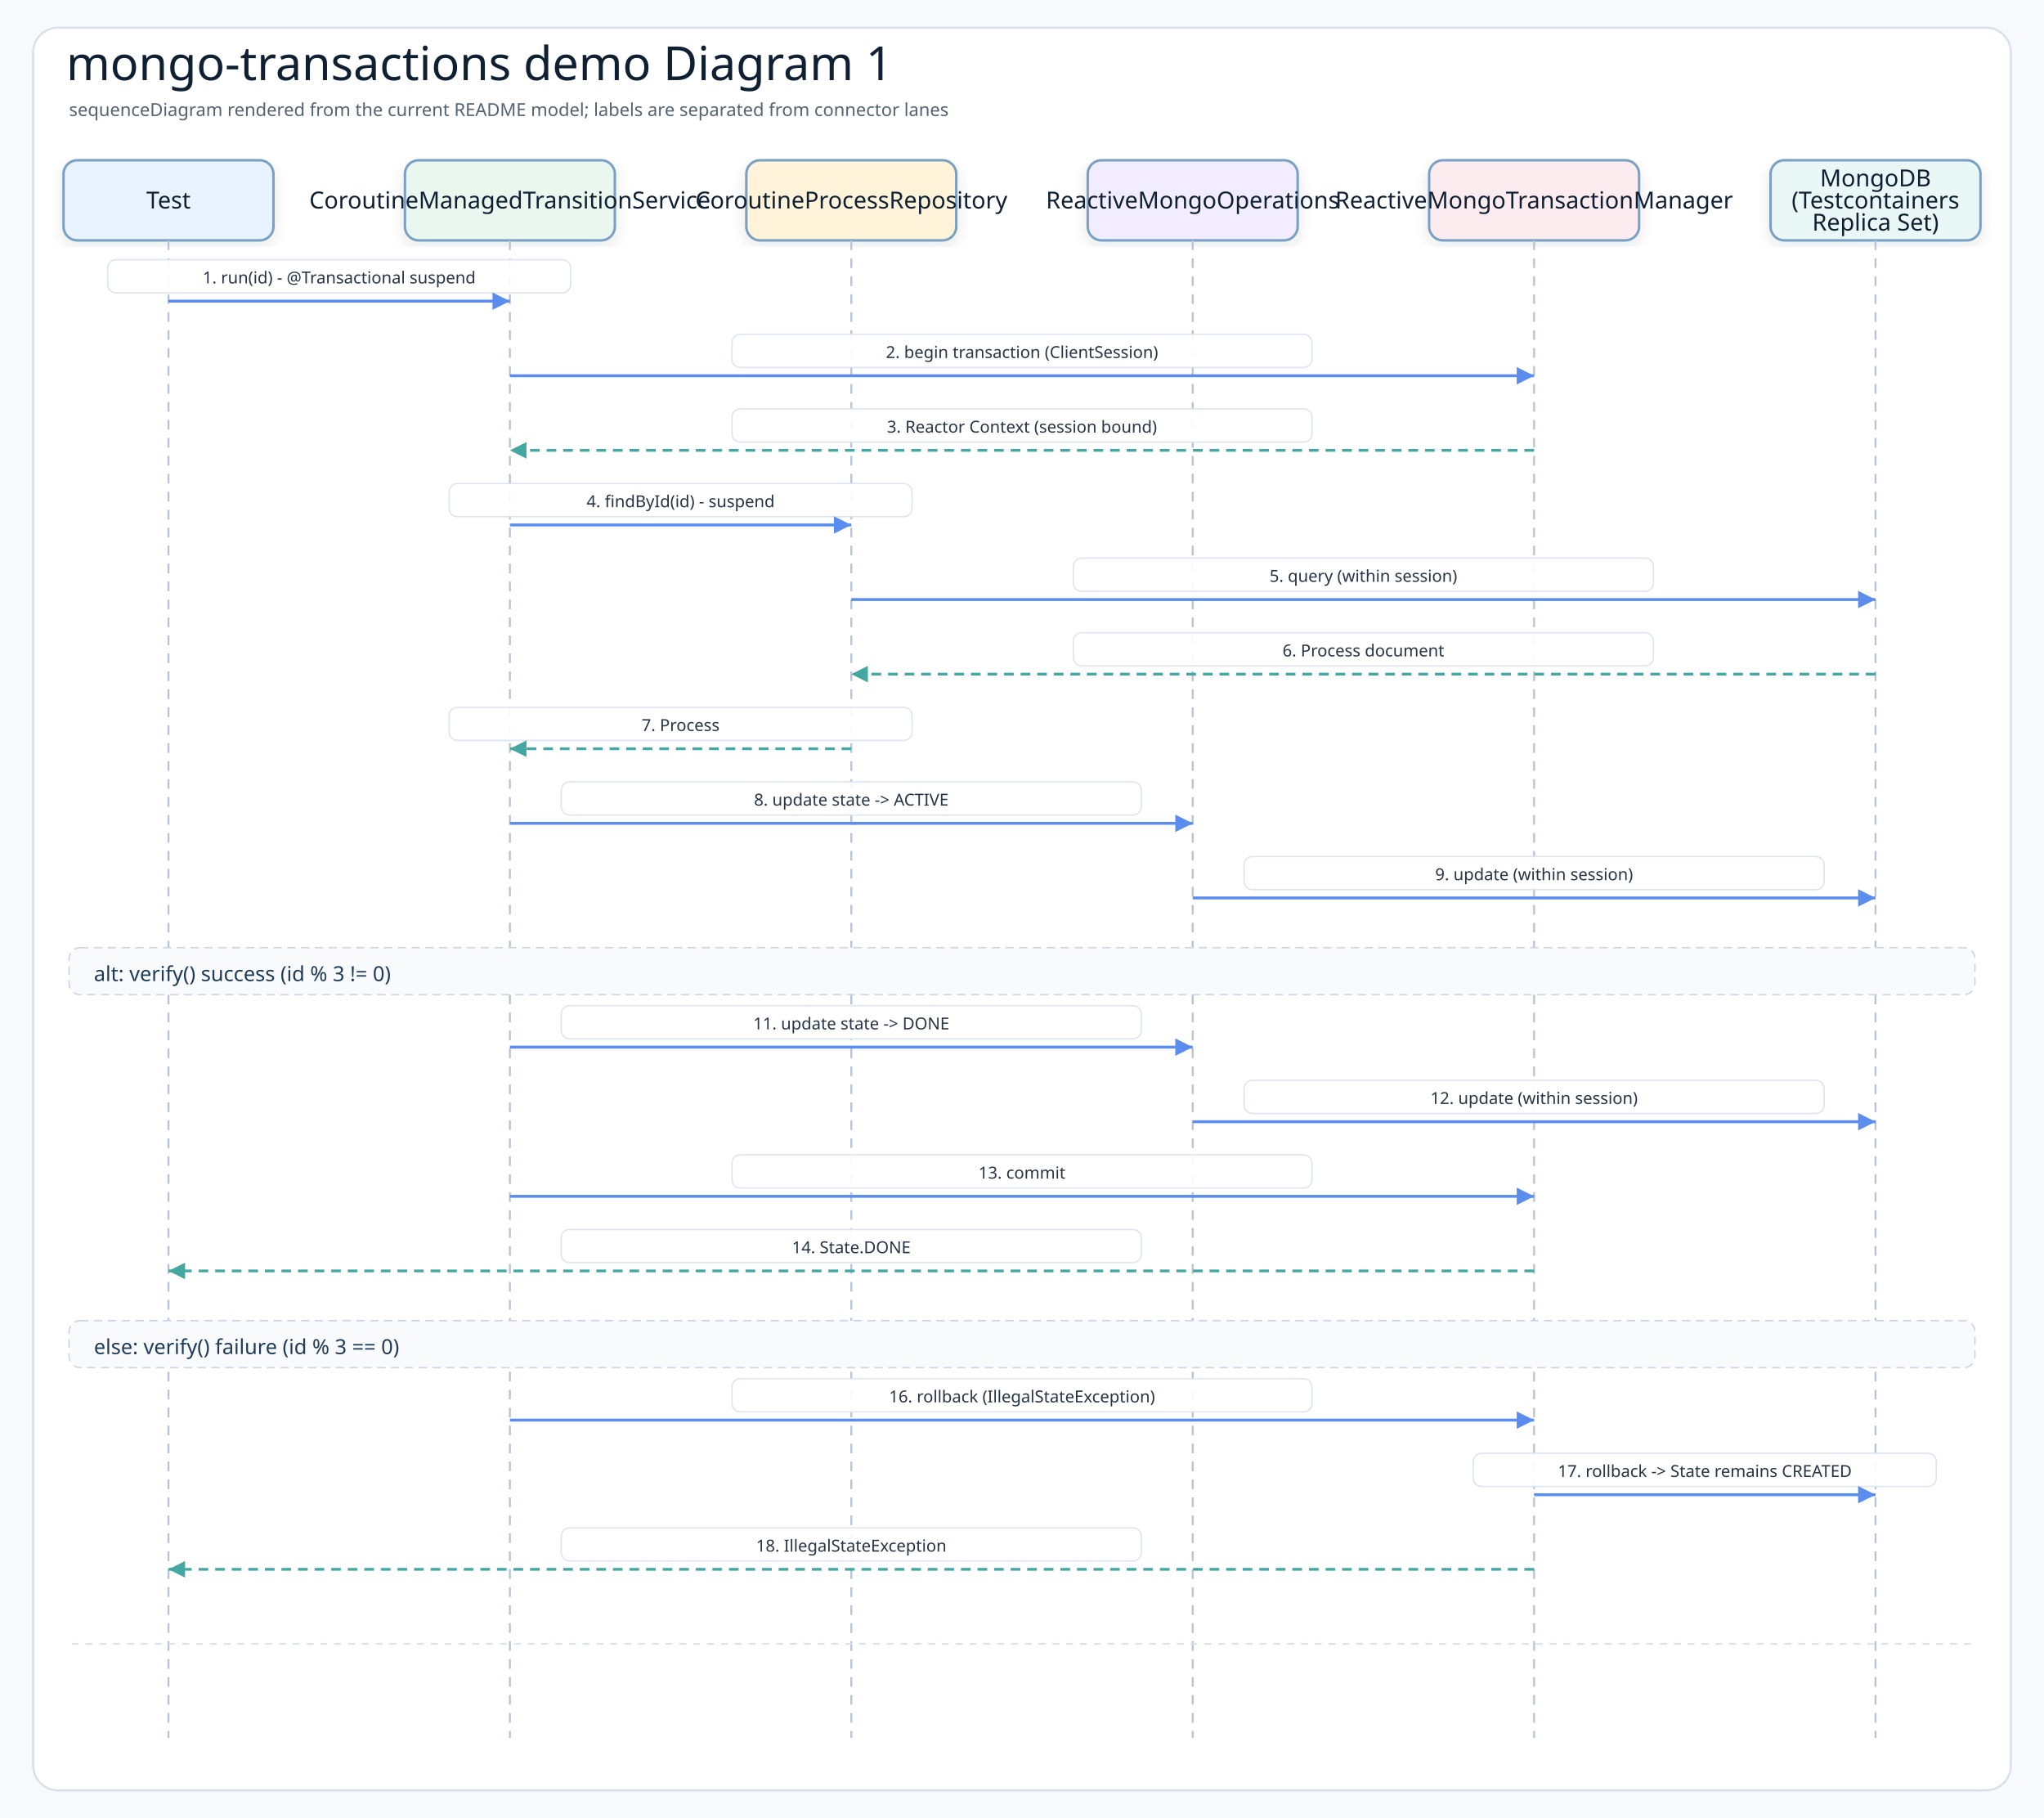
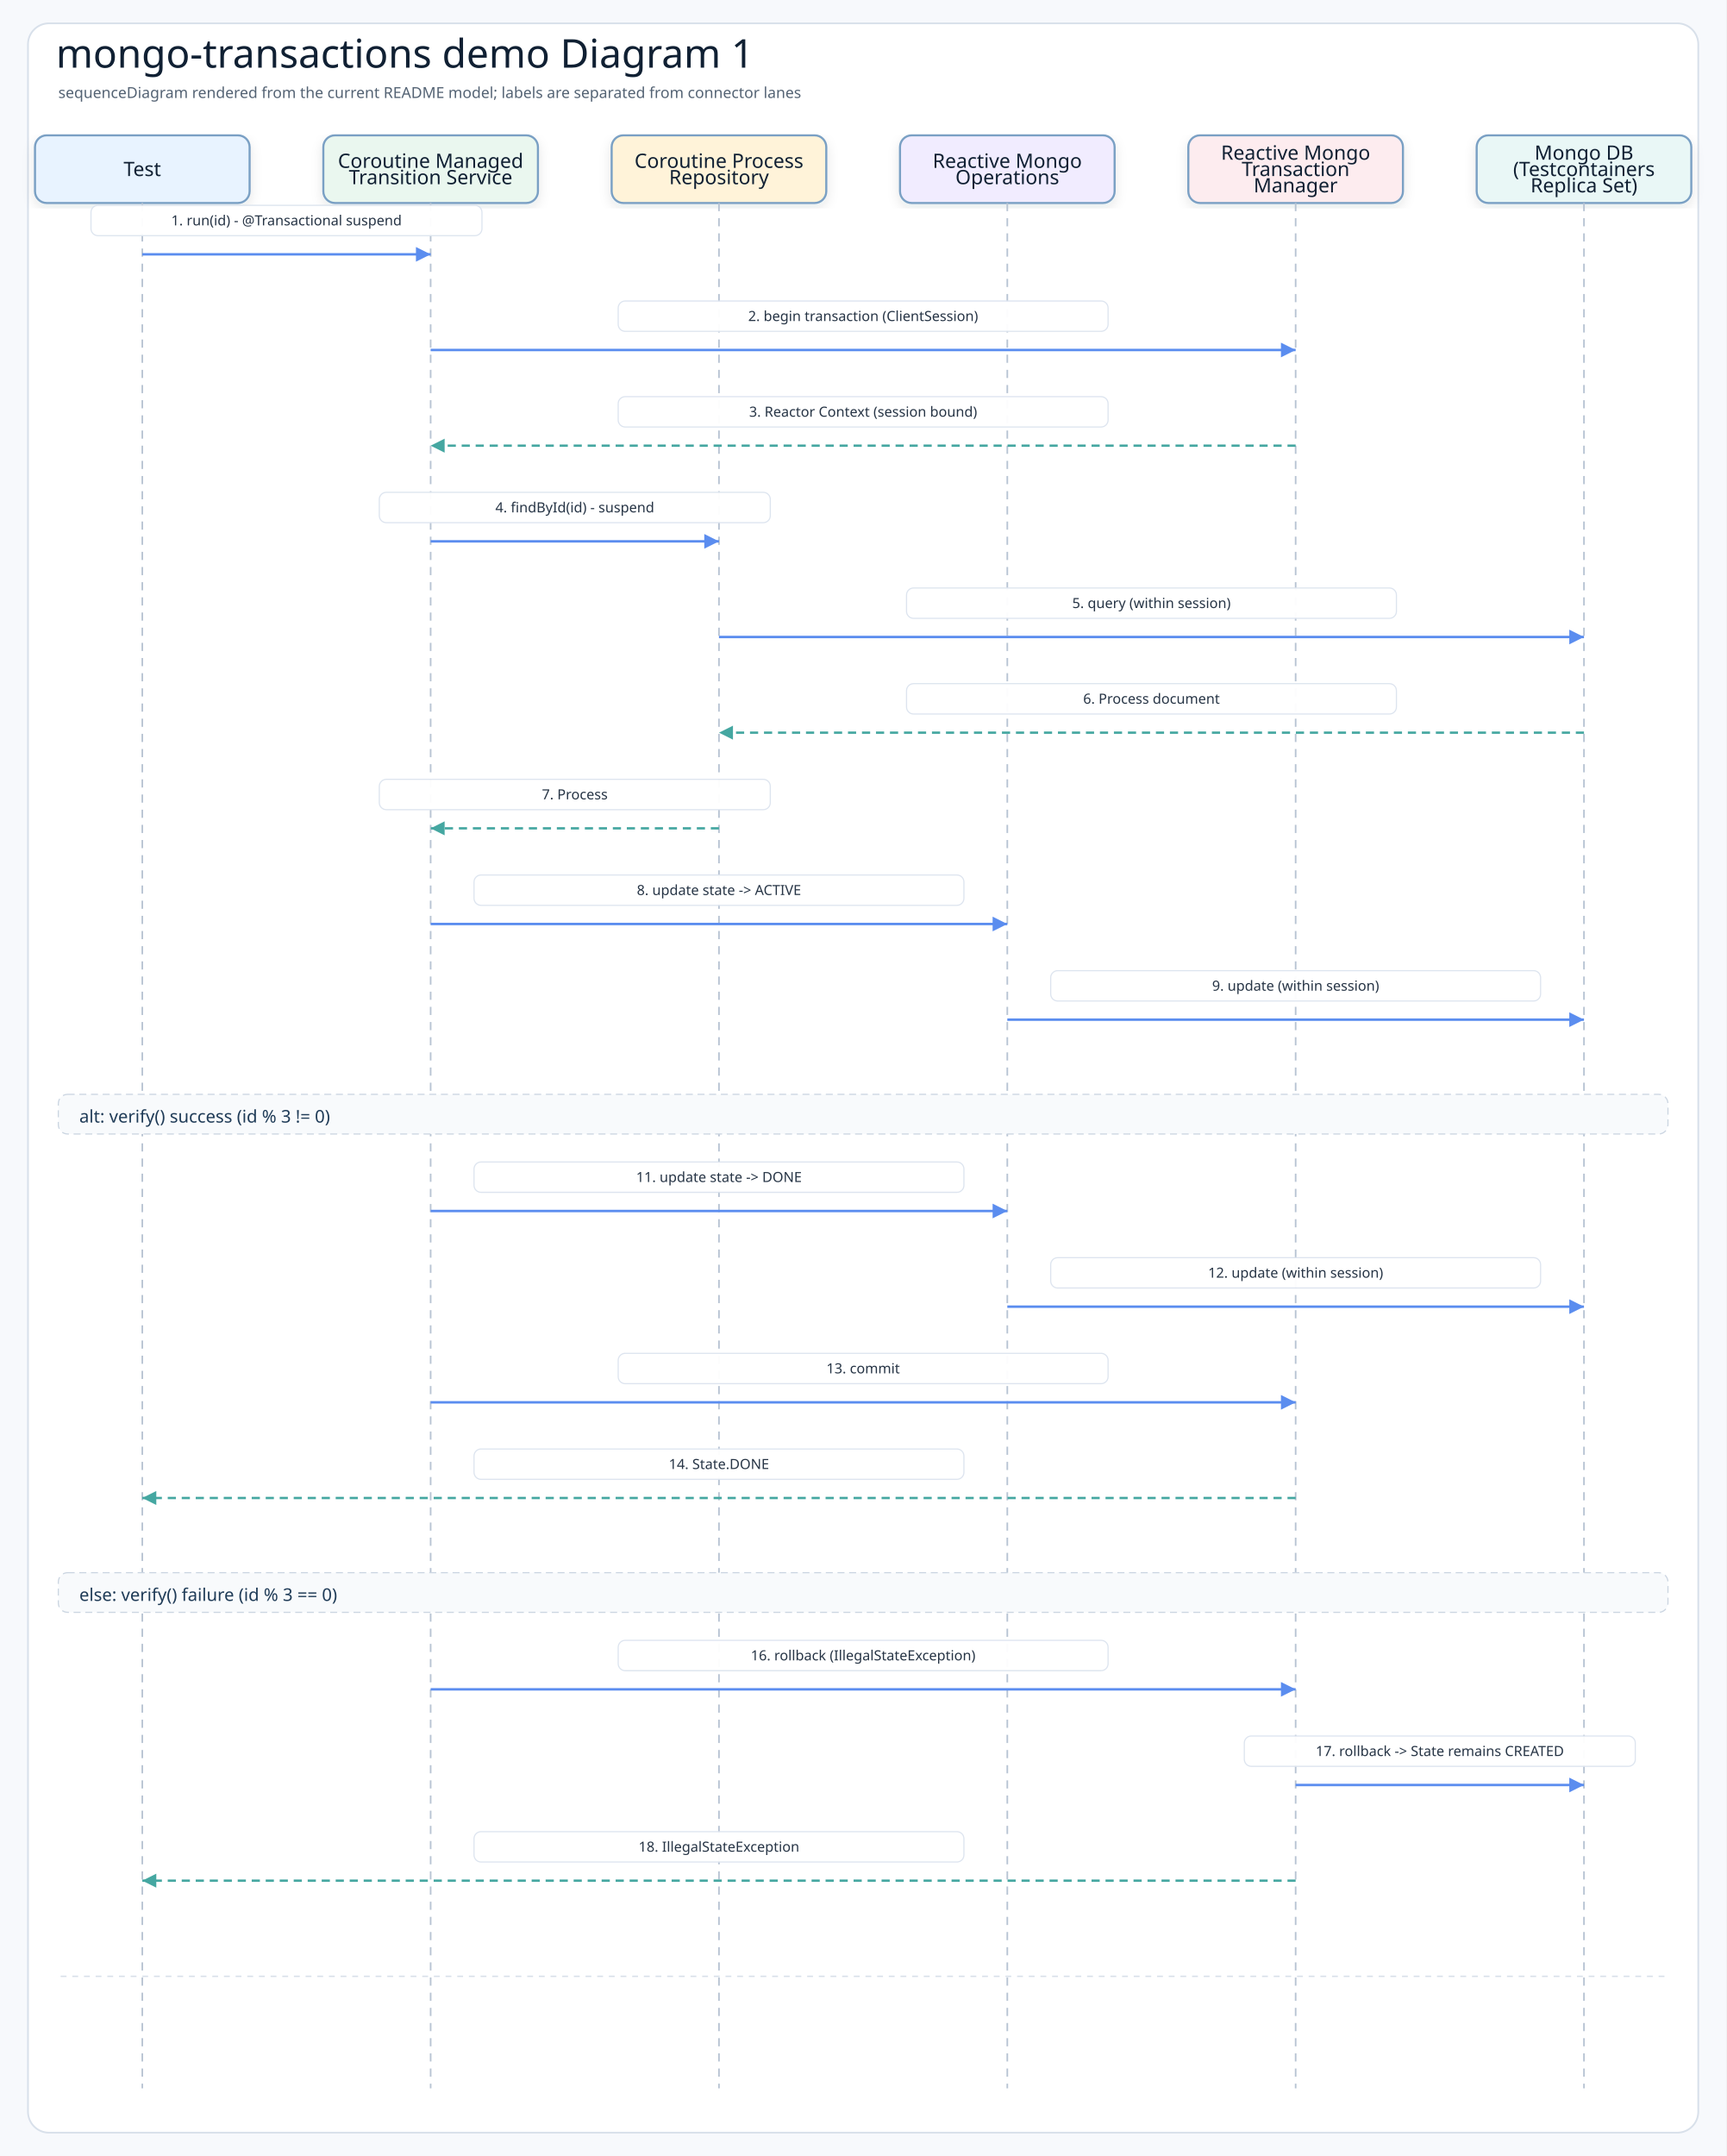
- <svg xmlns="http://www.w3.org/2000/svg" width="1480" height="1316" viewBox="0 0 1480 1316" role="img" aria-label="mongo-transactions demo Diagram 1">
+ <svg xmlns="http://www.w3.org/2000/svg" width="1480" height="1848" viewBox="0 0 1480 1848" role="img" aria-label="mongo-transactions demo Diagram 1">
  <defs>
    <filter id="shadow" x="-8%" y="-8%" width="116%" height="116%">
      <feDropShadow dx="0" dy="4" stdDeviation="5" flood-color="#1f2937" flood-opacity="0.10" />
    </filter>
    <marker id="arrowBlue" markerWidth="8" markerHeight="8" refX="7" refY="4" orient="auto" markerUnits="strokeWidth">
      <path d="M1 1 L7 4 L1 7 Z" fill="#5b8def" />
    </marker>
    <marker id="arrowTeal" markerWidth="8" markerHeight="8" refX="7" refY="4" orient="auto" markerUnits="strokeWidth">
      <path d="M1 1 L7 4 L1 7 Z" fill="#45a7a1" />
    </marker>
    <style>
    .canvas{fill:#f7f9fc}
    .frame{fill:#ffffff;stroke:#d8e0ea;stroke-width:1.5}
    .title{font-family:"Architects Daughter";font-size:34px;fill:#102033}
    .subtitle{font-family:"Comic Mono";font-size:13px;fill:#536273}
    .actor{font-family:"Architects Daughter";font-size:17px;fill:#102033}
    .detail{font-family:"Comic Mono";font-size:11px;fill:#536273}
    .message{font-family:"Comic Mono";font-size:12px;fill:#263445;paint-order:stroke;stroke:#ffffff;stroke-width:4px;stroke-linejoin:round}
    .branch{font-family:"Architects Daughter";font-size:15px;fill:#1f3b57}
    .lifeline{stroke:#b8c4d3;stroke-width:1.4;stroke-dasharray:7 6}
    .call{stroke:#5b8def;stroke-width:2.1;fill:none;marker-end:url(#arrowBlue)}
    .return{stroke:#45a7a1;stroke-width:2;stroke-dasharray:7 5;fill:none;marker-end:url(#arrowTeal)}
    .box{stroke-width:1.8;filter:url(#shadow)}
  </style>
  </defs>
-   <rect class="canvas" width="1480" height="1316" />
-   <rect class="frame" x="24" y="20" width="1432" height="1276" rx="18" />
+   <rect class="canvas" width="1480" height="1848" />
+   <rect class="frame" x="24" y="20" width="1432" height="1808" rx="18" />
  <text class="title" x="48" y="58">mongo-transactions demo Diagram 1</text>
  <text class="subtitle" x="50" y="84">sequenceDiagram rendered from the current README model; labels are separated from connector lanes</text>
-   <rect class="box" x="46" y="116" width="152" height="58" rx="10" fill="#e8f3ff" stroke="#7aa0c4" />
+   <rect class="box" x="30" y="116" width="184" height="58" rx="10" fill="#e8f3ff" stroke="#7aa0c4" />
  <text class="actor" x="122" y="145" text-anchor="middle" dominant-baseline="middle">Test</text>
-   <line class="lifeline" x1="122" y1="174" x2="122" y2="1258" />
-   <rect class="box" x="293.2" y="116" width="152" height="58" rx="10" fill="#eaf7ef" stroke="#7aa0c4" />
-   <text class="actor" x="369.2" y="145" text-anchor="middle" dominant-baseline="middle">CoroutineManagedTransitionService</text>
-   <line class="lifeline" x1="369.2" y1="174" x2="369.2" y2="1258" />
-   <rect class="box" x="540.4" y="116" width="152" height="58" rx="10" fill="#fff3d9" stroke="#7aa0c4" />
-   <text class="actor" x="616.4" y="145" text-anchor="middle" dominant-baseline="middle">CoroutineProcessRepository</text>
-   <line class="lifeline" x1="616.4" y1="174" x2="616.4" y2="1258" />
-   <rect class="box" x="787.6" y="116" width="152" height="58" rx="10" fill="#f1ecff" stroke="#7aa0c4" />
-   <text class="actor" x="863.6" y="145" text-anchor="middle" dominant-baseline="middle">ReactiveMongoOperations</text>
-   <line class="lifeline" x1="863.6" y1="174" x2="863.6" y2="1258" />
-   <rect class="box" x="1034.8" y="116" width="152" height="58" rx="10" fill="#fdecef" stroke="#7aa0c4" />
-   <text class="actor" x="1110.8" y="145" text-anchor="middle" dominant-baseline="middle">ReactiveMongoTransactionManager</text>
-   <line class="lifeline" x1="1110.8" y1="174" x2="1110.8" y2="1258" />
-   <rect class="box" x="1282" y="116" width="152" height="58" rx="10" fill="#e9f7f6" stroke="#7aa0c4" />
-   <text class="actor" x="1358" y="129" text-anchor="middle" dominant-baseline="middle">MongoDB</text>
+   <line class="lifeline" x1="122" y1="174" x2="122" y2="1790" />
+   <rect class="box" x="277.2" y="116" width="184" height="58" rx="10" fill="#eaf7ef" stroke="#7aa0c4" />
+   <text class="actor" x="369.2" y="138" text-anchor="middle" dominant-baseline="middle">Coroutine Managed</text>
+   <text class="actor" x="369.2" y="152" text-anchor="middle" dominant-baseline="middle">Transition Service</text>
+   <line class="lifeline" x1="369.2" y1="174" x2="369.2" y2="1790" />
+   <rect class="box" x="524.4" y="116" width="184" height="58" rx="10" fill="#fff3d9" stroke="#7aa0c4" />
+   <text class="actor" x="616.4" y="138" text-anchor="middle" dominant-baseline="middle">Coroutine Process</text>
+   <text class="actor" x="616.4" y="152" text-anchor="middle" dominant-baseline="middle">Repository</text>
+   <line class="lifeline" x1="616.4" y1="174" x2="616.4" y2="1790" />
+   <rect class="box" x="771.6" y="116" width="184" height="58" rx="10" fill="#f1ecff" stroke="#7aa0c4" />
+   <text class="actor" x="863.6" y="138" text-anchor="middle" dominant-baseline="middle">Reactive Mongo</text>
+   <text class="actor" x="863.6" y="152" text-anchor="middle" dominant-baseline="middle">Operations</text>
+   <line class="lifeline" x1="863.6" y1="174" x2="863.6" y2="1790" />
+   <rect class="box" x="1018.8" y="116" width="184" height="58" rx="10" fill="#fdecef" stroke="#7aa0c4" />
+   <text class="actor" x="1110.8" y="131" text-anchor="middle" dominant-baseline="middle">Reactive Mongo</text>
+   <text class="actor" x="1110.8" y="145" text-anchor="middle" dominant-baseline="middle">Transaction</text>
+   <text class="actor" x="1110.8" y="159" text-anchor="middle" dominant-baseline="middle">Manager</text>
+   <line class="lifeline" x1="1110.8" y1="174" x2="1110.8" y2="1790" />
+   <rect class="box" x="1266" y="116" width="184" height="58" rx="10" fill="#e9f7f6" stroke="#7aa0c4" />
+   <text class="actor" x="1358" y="131" text-anchor="middle" dominant-baseline="middle">Mongo DB</text>
  <text class="actor" x="1358" y="145" text-anchor="middle" dominant-baseline="middle">(Testcontainers</text>
-   <text class="actor" x="1358" y="161" text-anchor="middle" dominant-baseline="middle">Replica Set)</text>
-   <line class="lifeline" x1="1358" y1="174" x2="1358" y2="1258" />
-   <rect x="78" y="188" width="335.2" height="24" rx="6" fill="#ffffff" opacity="0.92" stroke="#dbe3ee" />
-   <text class="message" x="245.6" y="201" text-anchor="middle" dominant-baseline="middle">1. run(id) - @Transactional suspend</text>
+   <text class="actor" x="1358" y="159" text-anchor="middle" dominant-baseline="middle">Replica Set)</text>
+   <line class="lifeline" x1="1358" y1="174" x2="1358" y2="1790" />
+   <rect x="78" y="176" width="335.2" height="26" rx="6" fill="#ffffff" opacity="0.95" stroke="#dbe3ee" />
+   <text class="message" x="245.6" y="189" text-anchor="middle" dominant-baseline="middle">1. run(id) - @Transactional suspend</text>
  <path class="call" d="M122 218 L369.2 218" />
-   <rect x="530" y="242" width="420" height="24" rx="6" fill="#ffffff" opacity="0.92" stroke="#dbe3ee" />
-   <text class="message" x="740" y="255" text-anchor="middle" dominant-baseline="middle">2. begin transaction (ClientSession)</text>
-   <path class="call" d="M369.2 272 L1110.8 272" />
-   <rect x="530" y="296" width="420" height="24" rx="6" fill="#ffffff" opacity="0.92" stroke="#dbe3ee" />
-   <text class="message" x="740" y="309" text-anchor="middle" dominant-baseline="middle">3. Reactor Context (session bound)</text>
-   <path class="return" d="M1110.8 326 L369.2 326" />
-   <rect x="325.2" y="350" width="335.2" height="24" rx="6" fill="#ffffff" opacity="0.92" stroke="#dbe3ee" />
-   <text class="message" x="492.8" y="363" text-anchor="middle" dominant-baseline="middle">4. findById(id) - suspend</text>
-   <path class="call" d="M369.2 380 L616.4 380" />
-   <rect x="777.2" y="404" width="420" height="24" rx="6" fill="#ffffff" opacity="0.92" stroke="#dbe3ee" />
-   <text class="message" x="987.2" y="417" text-anchor="middle" dominant-baseline="middle">5. query (within session)</text>
-   <path class="call" d="M616.4 434 L1358 434" />
-   <rect x="777.2" y="458" width="420" height="24" rx="6" fill="#ffffff" opacity="0.92" stroke="#dbe3ee" />
-   <text class="message" x="987.2" y="471" text-anchor="middle" dominant-baseline="middle">6. Process document</text>
-   <path class="return" d="M1358 488 L616.4 488" />
-   <rect x="325.2" y="512" width="335.2" height="24" rx="6" fill="#ffffff" opacity="0.92" stroke="#dbe3ee" />
-   <text class="message" x="492.8" y="525" text-anchor="middle" dominant-baseline="middle">7. Process</text>
-   <path class="return" d="M616.4 542 L369.2 542" />
-   <rect x="406.4" y="566" width="420" height="24" rx="6" fill="#ffffff" opacity="0.92" stroke="#dbe3ee" />
-   <text class="message" x="616.4" y="579" text-anchor="middle" dominant-baseline="middle">8. update state -&gt; ACTIVE</text>
-   <path class="call" d="M369.2 596 L863.6 596" />
-   <rect x="900.8" y="620" width="420" height="24" rx="6" fill="#ffffff" opacity="0.92" stroke="#dbe3ee" />
-   <text class="message" x="1110.8" y="633" text-anchor="middle" dominant-baseline="middle">9. update (within session)</text>
-   <path class="call" d="M863.6 650 L1358 650" />
-   <rect x="50" y="686" width="1380" height="34" rx="8" fill="#f8fafc" stroke="#cbd5e1" stroke-dasharray="6 4" />
-   <text class="branch" x="68" y="705" dominant-baseline="middle">alt: verify() success (id % 3 != 0)</text>
-   <rect x="406.4" y="728" width="420" height="24" rx="6" fill="#ffffff" opacity="0.92" stroke="#dbe3ee" />
-   <text class="message" x="616.4" y="741" text-anchor="middle" dominant-baseline="middle">11. update state -&gt; DONE</text>
-   <path class="call" d="M369.2 758 L863.6 758" />
-   <rect x="900.8" y="782" width="420" height="24" rx="6" fill="#ffffff" opacity="0.92" stroke="#dbe3ee" />
-   <text class="message" x="1110.8" y="795" text-anchor="middle" dominant-baseline="middle">12. update (within session)</text>
-   <path class="call" d="M863.6 812 L1358 812" />
-   <rect x="530" y="836" width="420" height="24" rx="6" fill="#ffffff" opacity="0.92" stroke="#dbe3ee" />
-   <text class="message" x="740" y="849" text-anchor="middle" dominant-baseline="middle">13. commit</text>
-   <path class="call" d="M369.2 866 L1110.8 866" />
-   <rect x="406.4" y="890" width="420" height="24" rx="6" fill="#ffffff" opacity="0.92" stroke="#dbe3ee" />
-   <text class="message" x="616.4" y="903" text-anchor="middle" dominant-baseline="middle">14. State.DONE</text>
-   <path class="return" d="M1110.8 920 L122 920" />
-   <rect x="50" y="956" width="1380" height="34" rx="8" fill="#f8fafc" stroke="#cbd5e1" stroke-dasharray="6 4" />
-   <text class="branch" x="68" y="975" dominant-baseline="middle">else: verify() failure (id % 3 == 0)</text>
-   <rect x="530" y="998" width="420" height="24" rx="6" fill="#ffffff" opacity="0.92" stroke="#dbe3ee" />
-   <text class="message" x="740" y="1011" text-anchor="middle" dominant-baseline="middle">16. rollback (IllegalStateException)</text>
-   <path class="call" d="M369.2 1028 L1110.8 1028" />
-   <rect x="1066.8" y="1052" width="335.2" height="24" rx="6" fill="#ffffff" opacity="0.92" stroke="#dbe3ee" />
-   <text class="message" x="1234.4" y="1065" text-anchor="middle" dominant-baseline="middle">17. rollback -&gt; State remains CREATED</text>
-   <path class="call" d="M1110.8 1082 L1358 1082" />
-   <rect x="406.4" y="1106" width="420" height="24" rx="6" fill="#ffffff" opacity="0.92" stroke="#dbe3ee" />
-   <text class="message" x="616.4" y="1119" text-anchor="middle" dominant-baseline="middle">18. IllegalStateException</text>
-   <path class="return" d="M1110.8 1136 L122 1136" />
-   <line x1="52" y1="1190" x2="1428" y2="1190" stroke="#d8e0ea" stroke-width="1.2" stroke-dasharray="5 5" />
+   <rect x="530" y="258" width="420" height="26" rx="6" fill="#ffffff" opacity="0.95" stroke="#dbe3ee" />
+   <text class="message" x="740" y="271" text-anchor="middle" dominant-baseline="middle">2. begin transaction (ClientSession)</text>
+   <path class="call" d="M369.2 300 L1110.8 300" />
+   <rect x="530" y="340" width="420" height="26" rx="6" fill="#ffffff" opacity="0.95" stroke="#dbe3ee" />
+   <text class="message" x="740" y="353" text-anchor="middle" dominant-baseline="middle">3. Reactor Context (session bound)</text>
+   <path class="return" d="M1110.8 382 L369.2 382" />
+   <rect x="325.2" y="422" width="335.2" height="26" rx="6" fill="#ffffff" opacity="0.95" stroke="#dbe3ee" />
+   <text class="message" x="492.8" y="435" text-anchor="middle" dominant-baseline="middle">4. findById(id) - suspend</text>
+   <path class="call" d="M369.2 464 L616.4 464" />
+   <rect x="777.2" y="504" width="420" height="26" rx="6" fill="#ffffff" opacity="0.95" stroke="#dbe3ee" />
+   <text class="message" x="987.2" y="517" text-anchor="middle" dominant-baseline="middle">5. query (within session)</text>
+   <path class="call" d="M616.4 546 L1358 546" />
+   <rect x="777.2" y="586" width="420" height="26" rx="6" fill="#ffffff" opacity="0.95" stroke="#dbe3ee" />
+   <text class="message" x="987.2" y="599" text-anchor="middle" dominant-baseline="middle">6. Process document</text>
+   <path class="return" d="M1358 628 L616.4 628" />
+   <rect x="325.2" y="668" width="335.2" height="26" rx="6" fill="#ffffff" opacity="0.95" stroke="#dbe3ee" />
+   <text class="message" x="492.8" y="681" text-anchor="middle" dominant-baseline="middle">7. Process</text>
+   <path class="return" d="M616.4 710 L369.2 710" />
+   <rect x="406.4" y="750" width="420" height="26" rx="6" fill="#ffffff" opacity="0.95" stroke="#dbe3ee" />
+   <text class="message" x="616.4" y="763" text-anchor="middle" dominant-baseline="middle">8. update state -&gt; ACTIVE</text>
+   <path class="call" d="M369.2 792 L863.6 792" />
+   <rect x="900.8" y="832" width="420" height="26" rx="6" fill="#ffffff" opacity="0.95" stroke="#dbe3ee" />
+   <text class="message" x="1110.8" y="845" text-anchor="middle" dominant-baseline="middle">9. update (within session)</text>
+   <path class="call" d="M863.6 874 L1358 874" />
+   <rect x="50" y="938" width="1380" height="34" rx="8" fill="#f8fafc" stroke="#cbd5e1" stroke-dasharray="6 4" />
+   <text class="branch" x="68" y="957" dominant-baseline="middle">alt: verify() success (id % 3 != 0)</text>
+   <rect x="406.4" y="996" width="420" height="26" rx="6" fill="#ffffff" opacity="0.95" stroke="#dbe3ee" />
+   <text class="message" x="616.4" y="1009" text-anchor="middle" dominant-baseline="middle">11. update state -&gt; DONE</text>
+   <path class="call" d="M369.2 1038 L863.6 1038" />
+   <rect x="900.8" y="1078" width="420" height="26" rx="6" fill="#ffffff" opacity="0.95" stroke="#dbe3ee" />
+   <text class="message" x="1110.8" y="1091" text-anchor="middle" dominant-baseline="middle">12. update (within session)</text>
+   <path class="call" d="M863.6 1120 L1358 1120" />
+   <rect x="530" y="1160" width="420" height="26" rx="6" fill="#ffffff" opacity="0.95" stroke="#dbe3ee" />
+   <text class="message" x="740" y="1173" text-anchor="middle" dominant-baseline="middle">13. commit</text>
+   <path class="call" d="M369.2 1202 L1110.8 1202" />
+   <rect x="406.4" y="1242" width="420" height="26" rx="6" fill="#ffffff" opacity="0.95" stroke="#dbe3ee" />
+   <text class="message" x="616.4" y="1255" text-anchor="middle" dominant-baseline="middle">14. State.DONE</text>
+   <path class="return" d="M1110.8 1284 L122 1284" />
+   <rect x="50" y="1348" width="1380" height="34" rx="8" fill="#f8fafc" stroke="#cbd5e1" stroke-dasharray="6 4" />
+   <text class="branch" x="68" y="1367" dominant-baseline="middle">else: verify() failure (id % 3 == 0)</text>
+   <rect x="530" y="1406" width="420" height="26" rx="6" fill="#ffffff" opacity="0.95" stroke="#dbe3ee" />
+   <text class="message" x="740" y="1419" text-anchor="middle" dominant-baseline="middle">16. rollback (IllegalStateException)</text>
+   <path class="call" d="M369.2 1448 L1110.8 1448" />
+   <rect x="1066.8" y="1488" width="335.2" height="26" rx="6" fill="#ffffff" opacity="0.95" stroke="#dbe3ee" />
+   <text class="message" x="1234.4" y="1501" text-anchor="middle" dominant-baseline="middle">17. rollback -&gt; State remains CREATED</text>
+   <path class="call" d="M1110.8 1530 L1358 1530" />
+   <rect x="406.4" y="1570" width="420" height="26" rx="6" fill="#ffffff" opacity="0.95" stroke="#dbe3ee" />
+   <text class="message" x="616.4" y="1583" text-anchor="middle" dominant-baseline="middle">18. IllegalStateException</text>
+   <path class="return" d="M1110.8 1612 L122 1612" />
+   <line x1="52" y1="1694" x2="1428" y2="1694" stroke="#d8e0ea" stroke-width="1.2" stroke-dasharray="5 5" />
</svg>
